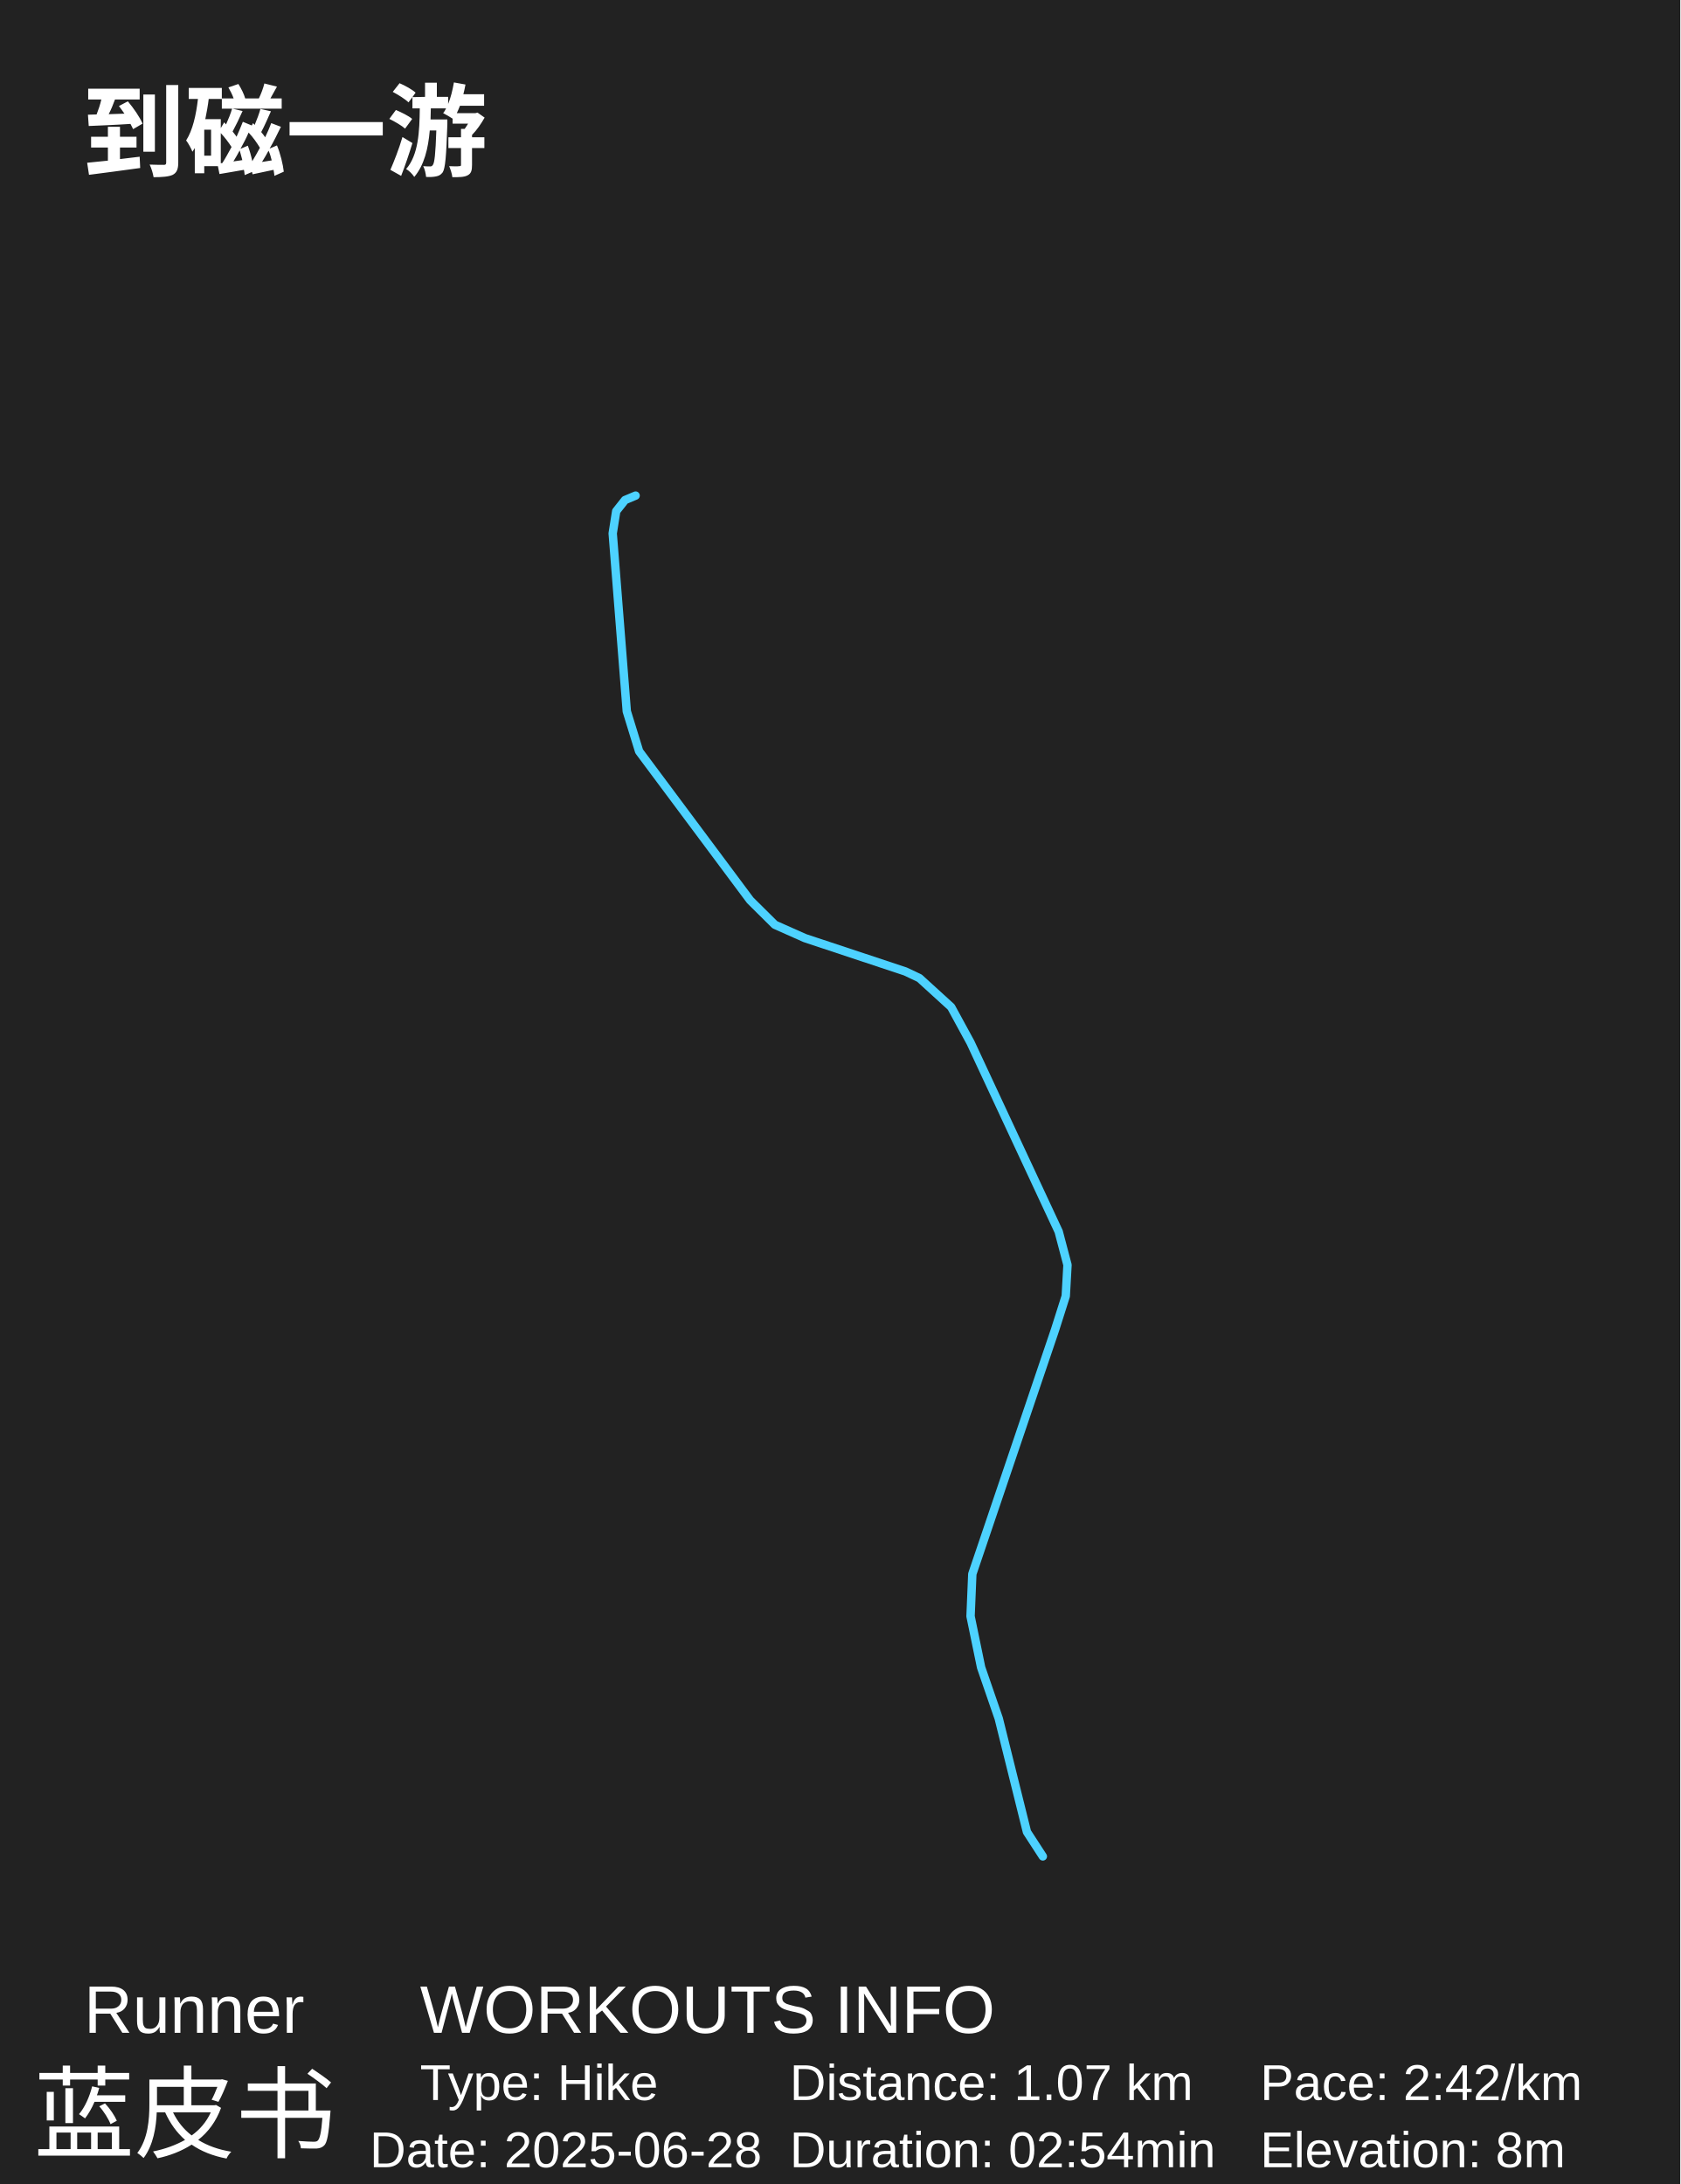
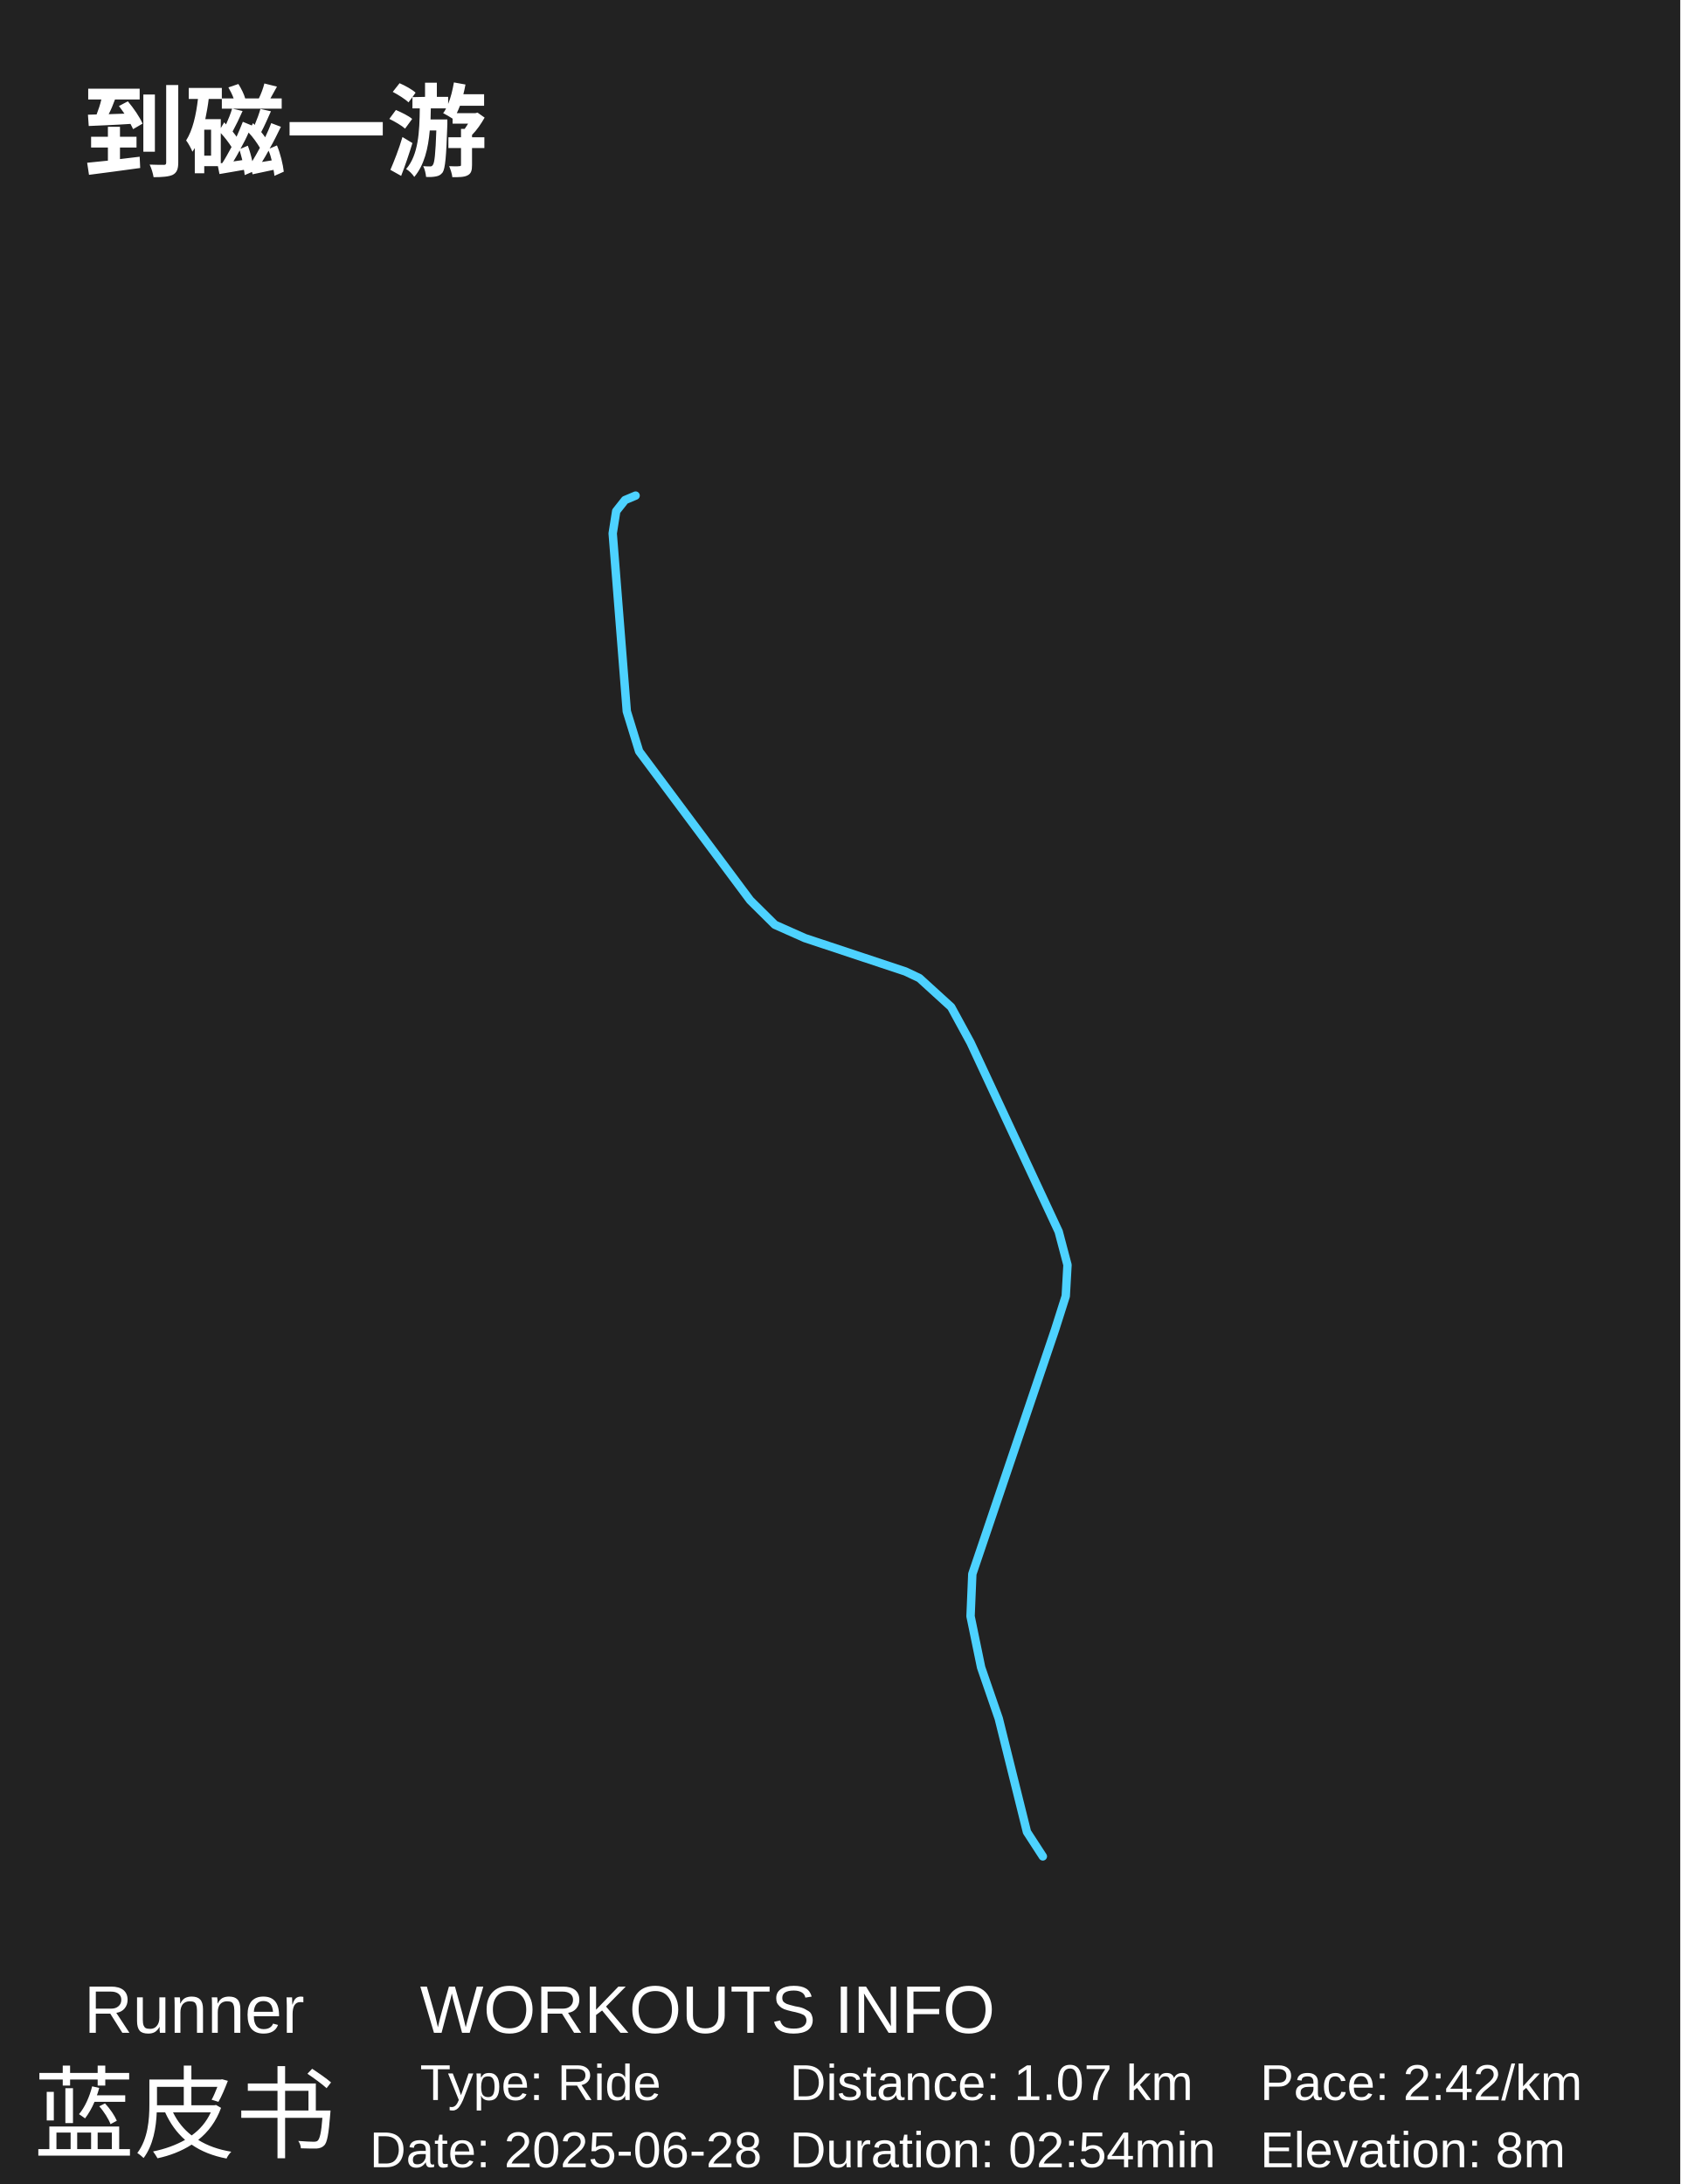
<svg xmlns="http://www.w3.org/2000/svg" baseProfile="full" height="130mm" version="1.1" viewBox="0,0,100,130" width="100mm">
  <defs />
  <rect fill="#222222" height="130" width="100" x="0" y="0" />
  <text fill="#FFFFFF" style="font-size:6px; font-family:Arial; font-weight:bold;color:#0ed45e;" x="5" y="10">到磁一游</text>
  <text fill="#FFFFFF" style="font-size:4px; font-family:Arial" x="5" y="121">Runner</text>
  <text fill="#FFFFFF" style="font-size:6px; font-family:Arial" x="2" y="128">蓝皮书</text>
  <text fill="#FFFFFF" style="font-size:4px; font-family:Arial" x="25" y="121">WORKOUTS INFO</text>
-   <text fill="#FFFFFF" style="font-size:3px; font-family:Arial" x="25" y="125">Type: Hike</text>
+   <text fill="#FFFFFF" style="font-size:3px; font-family:Arial" x="25" y="125">Type: Ride</text>
  <text fill="#FFFFFF" style="font-size:3px; font-family:Arial" x="22" y="129">Date: 2025-06-28</text>
  <text fill="#FFFFFF" style="font-size:3px; font-family:Arial" x="47" y="125">Distance: 1.07 km</text>
  <text fill="#FFFFFF" style="font-size:3px; font-family:Arial" x="47" y="129">Duration: 02:54min</text>
  <text fill="#FFFFFF" style="font-size:3px; font-family:Arial" x="75" y="125">Pace: 2:42/km</text>
  <text fill="#FFFFFF" style="font-size:3px; font-family:Arial" x="75" y="129">Elevation: 8m</text>
  <polyline fill="none" points="62.066,110.5 61.121,109.044 59.443,102.294 58.393,99.25 57.764,96.206 57.869,93.692 62.8,79.133 63.43,77.148 63.534,75.295 63.01,73.31 57.764,62.06 56.61,59.942 54.721,58.221 53.882,57.824 47.902,55.839 46.118,55.045 44.649,53.589 38.039,44.721 37.305,42.339 36.466,31.75 36.675,30.427 37.2,29.765 37.829,29.5" stroke="#4DD2FF" stroke-linecap="round" stroke-linejoin="round" stroke-width="0.5" />
</svg>
